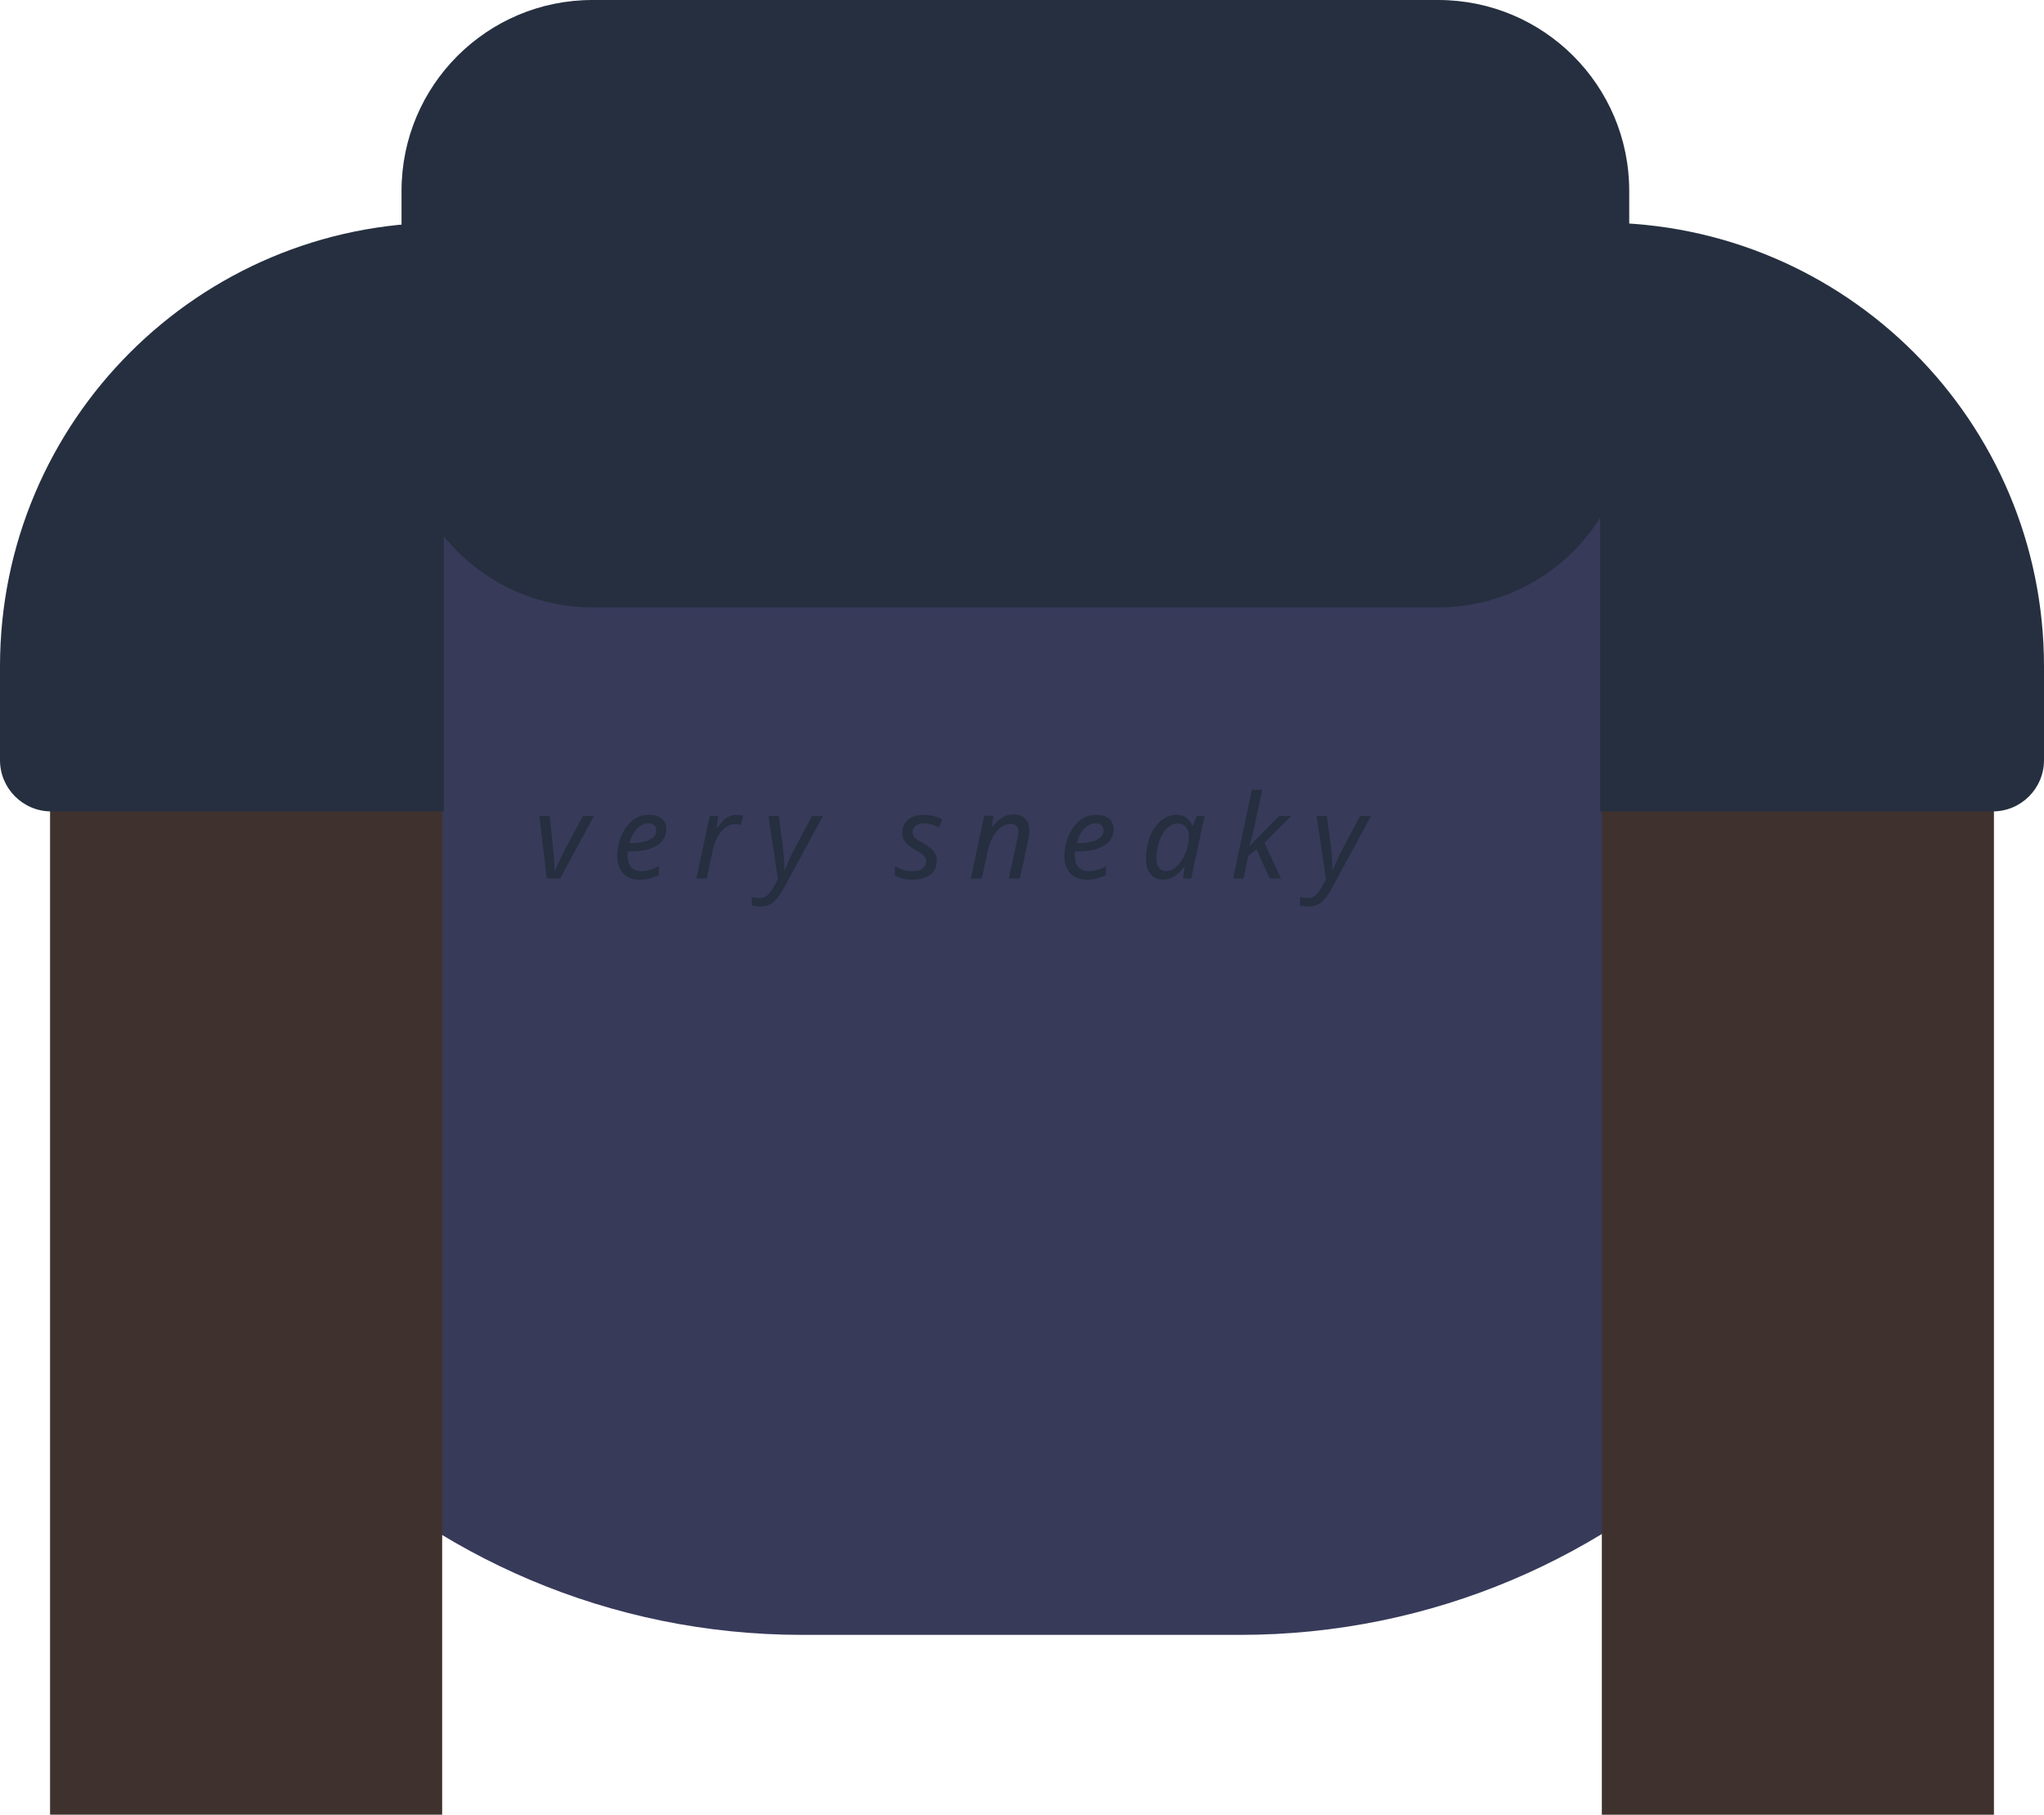
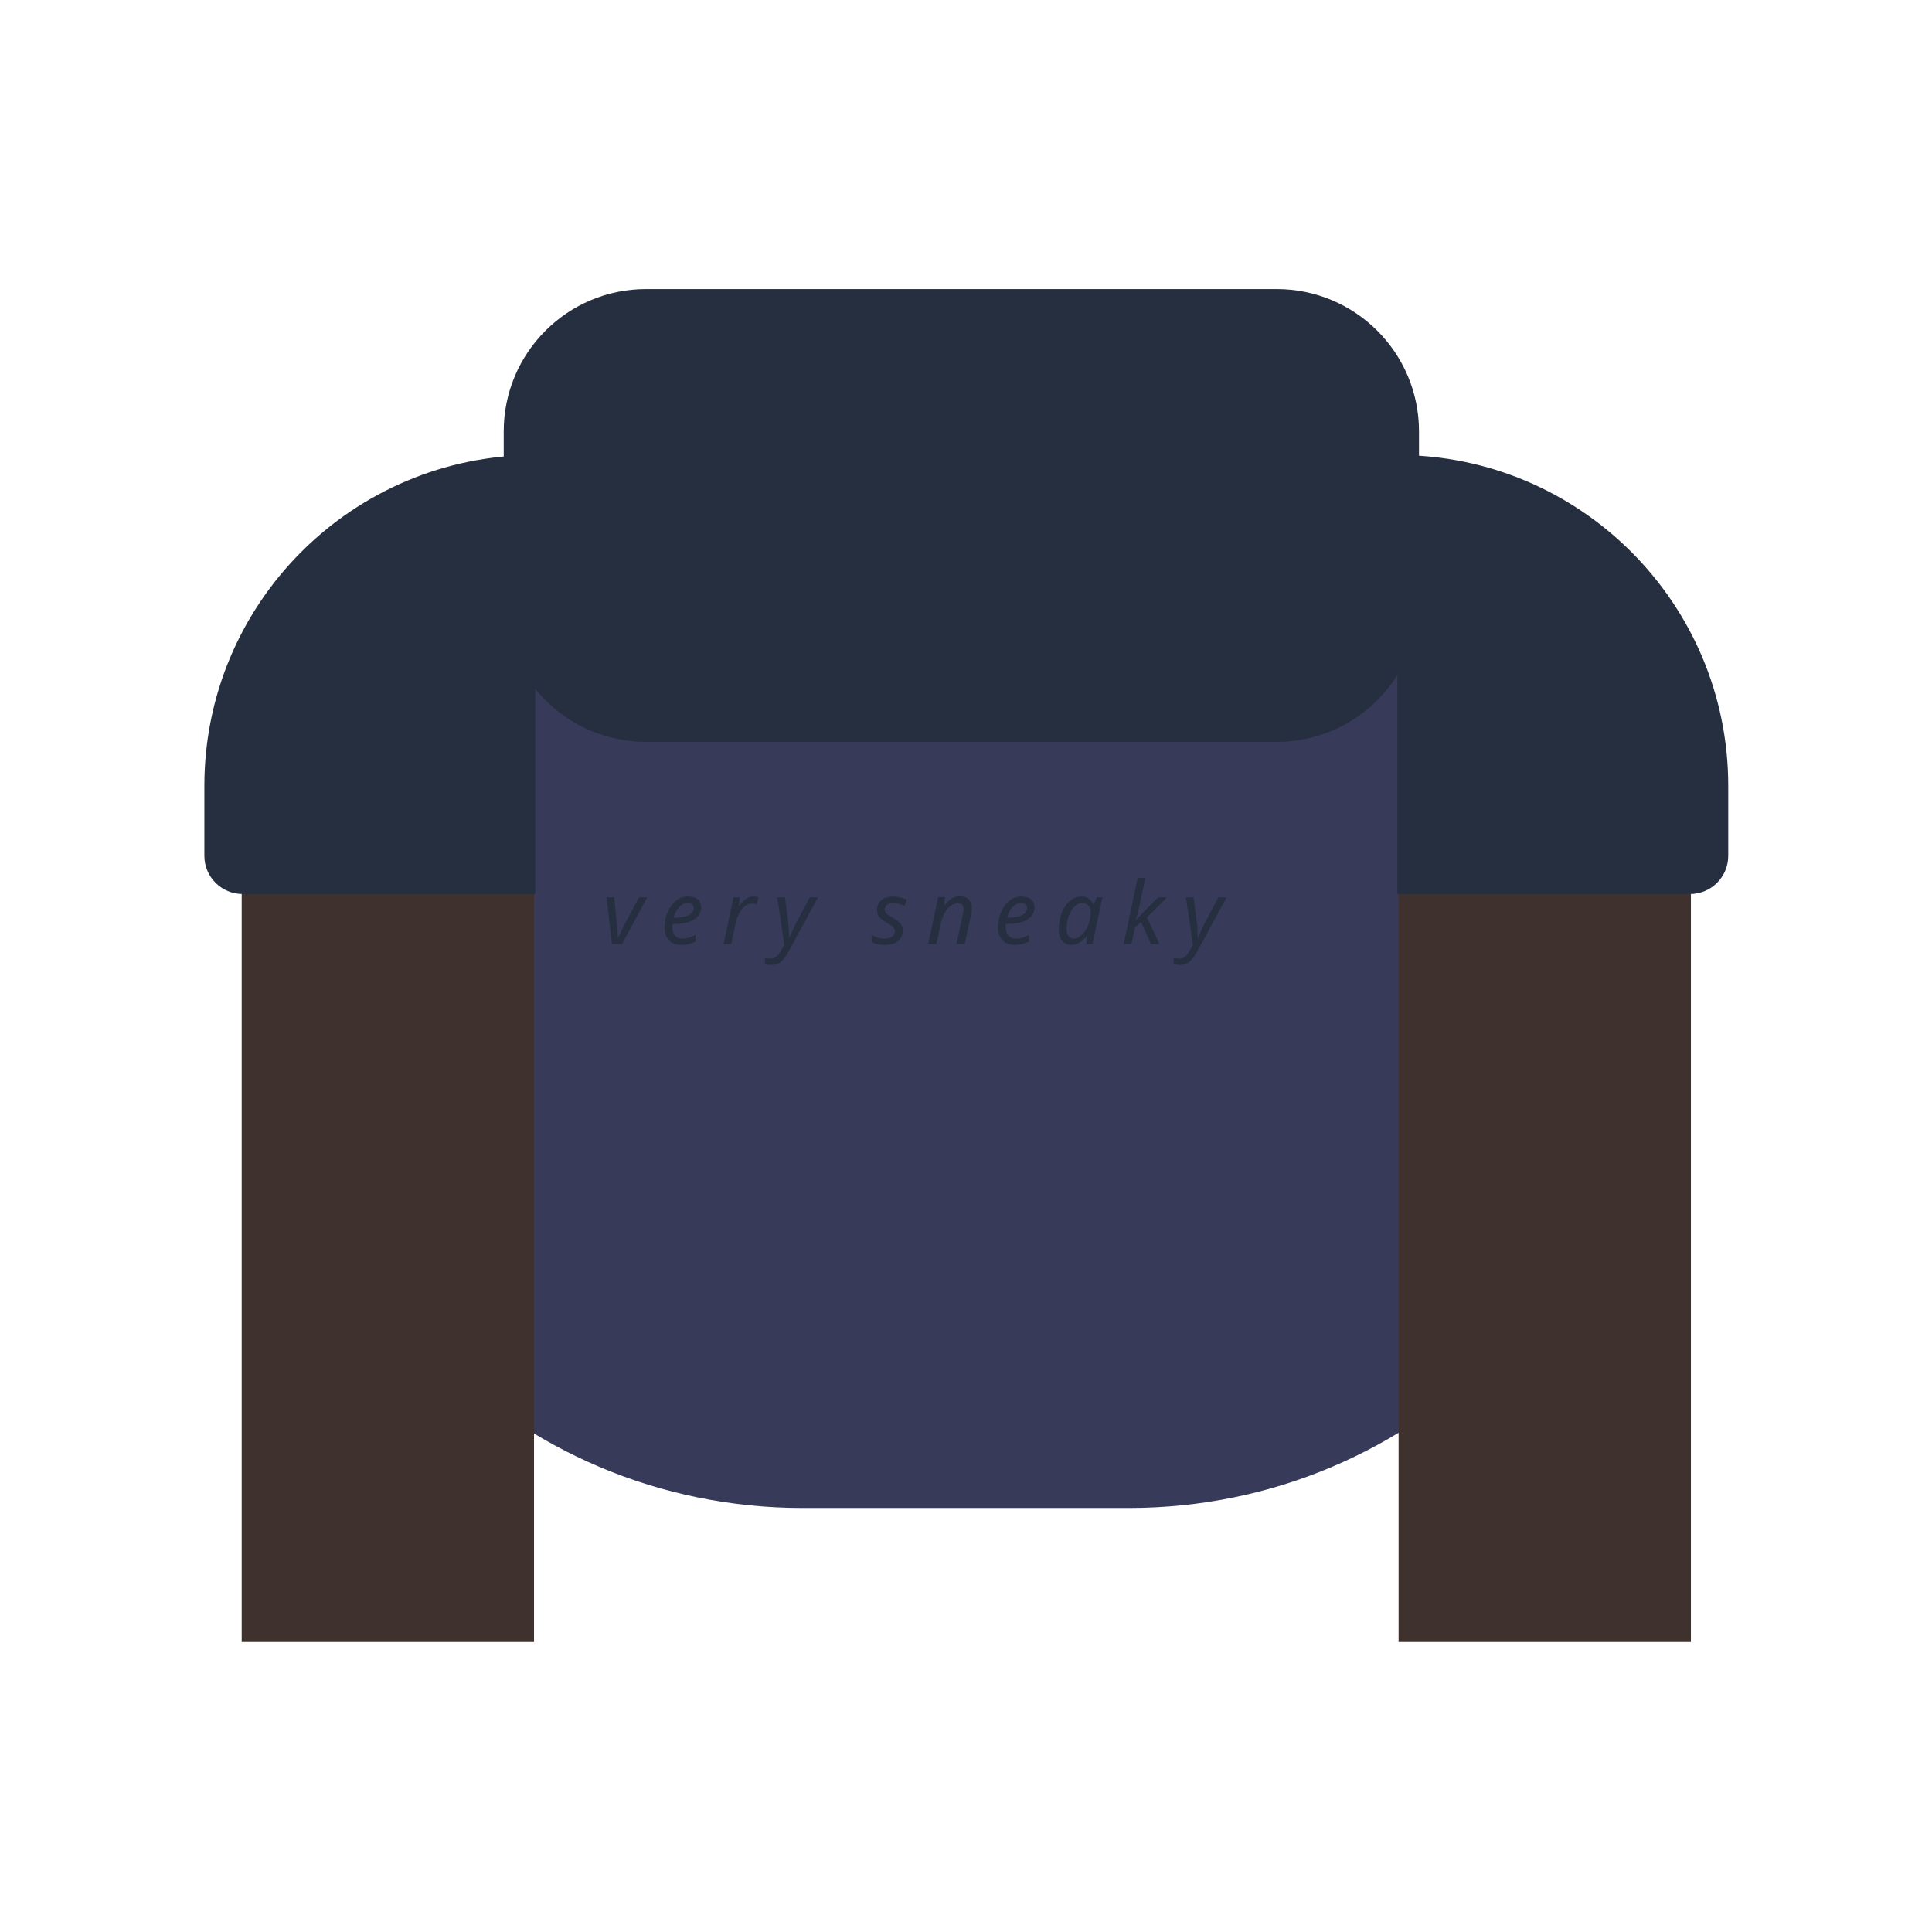
- <svg xmlns="http://www.w3.org/2000/svg" viewBox="0 0 1262 1120.44">
+ <svg xmlns="http://www.w3.org/2000/svg" id="Layer_1" data-name="Layer 1" viewBox="0 0 1600 1600">
  <defs>
    <style>.cls-1{fill:#373a59;}.cls-2{fill:#3f312e;}.cls-3,.cls-4{fill:#252f3f;}.cls-4{font-size:72px;font-family:Menlo-Italic, Menlo;font-style:italic;letter-spacing:0.2em;}</style>
  </defs>
-   <g id="Layer_2" data-name="Layer 2">
-     <g id="Layer_1-2" data-name="Layer 1">
-       <rect class="cls-1" x="64" y="75" width="1133" height="934.44" rx="431.37" />
-       <rect class="cls-2" x="470" y="4.44" width="308" height="175" rx="64.69" />
-       <path class="cls-2" d="M30.91,141.44H273a0,0,0,0,1,0,0V894.92A225.52,225.52,0,0,1,47.48,1120.44H30.91a0,0,0,0,1,0,0v-979A0,0,0,0,1,30.91,141.44Z" transform="translate(303.91 1261.88) rotate(-180)" />
-       <path class="cls-3" d="M274,501V137.44h0c-151.33,0-274,122.67-274,274v57.92A31.65,31.65,0,0,0,31.64,501Z" />
-       <path class="cls-2" d="M989,141.44h16.57A225.52,225.52,0,0,1,1231.09,367v753.48a0,0,0,0,1,0,0H989a0,0,0,0,1,0,0v-979A0,0,0,0,1,989,141.44Z" />
-       <path class="cls-3" d="M988,501V137.44h0c151.33,0,274,122.67,274,274v57.92A31.65,31.65,0,0,1,1230.36,501Z" />
-       <rect class="cls-3" x="247.91" width="758" height="375" rx="117.89" />
-       <text class="cls-4" transform="translate(329.62 542.43)">very sneaky</text>
-     </g>
-   </g>
+   <rect class="cls-1" x="233.25" y="314.39" width="1133" height="934.44" rx="431.37" />
+   <rect class="cls-2" x="639.25" y="243.83" width="308" height="175" rx="64.69" />
+   <path class="cls-2" d="M200.16,380.83H442.25a0,0,0,0,1,0,0v753.48a225.52,225.52,0,0,1-225.52,225.52H200.16a0,0,0,0,1,0,0v-979A0,0,0,0,1,200.16,380.83Z" transform="translate(642.41 1740.66) rotate(-180)" />
+   <path class="cls-3" d="M443.25,740.39V376.83h0c-151.33,0-274,122.68-274,274v57.92a31.63,31.63,0,0,0,31.64,31.64Z" />
+   <path class="cls-2" d="M1158.25,380.83h16.57a225.52,225.52,0,0,1,225.52,225.52v753.48a0,0,0,0,1,0,0H1158.25a0,0,0,0,1,0,0v-979A0,0,0,0,1,1158.25,380.83Z" />
+   <path class="cls-3" d="M1157.25,740.39V376.83h0c151.32,0,274,122.68,274,274v57.92a31.64,31.64,0,0,1-31.64,31.64Z" />
+   <rect class="cls-3" x="417.16" y="239.39" width="758" height="375" rx="117.89" />
+   <text class="cls-4" transform="translate(498.87 781.82)">very sneaky</text>
</svg>
